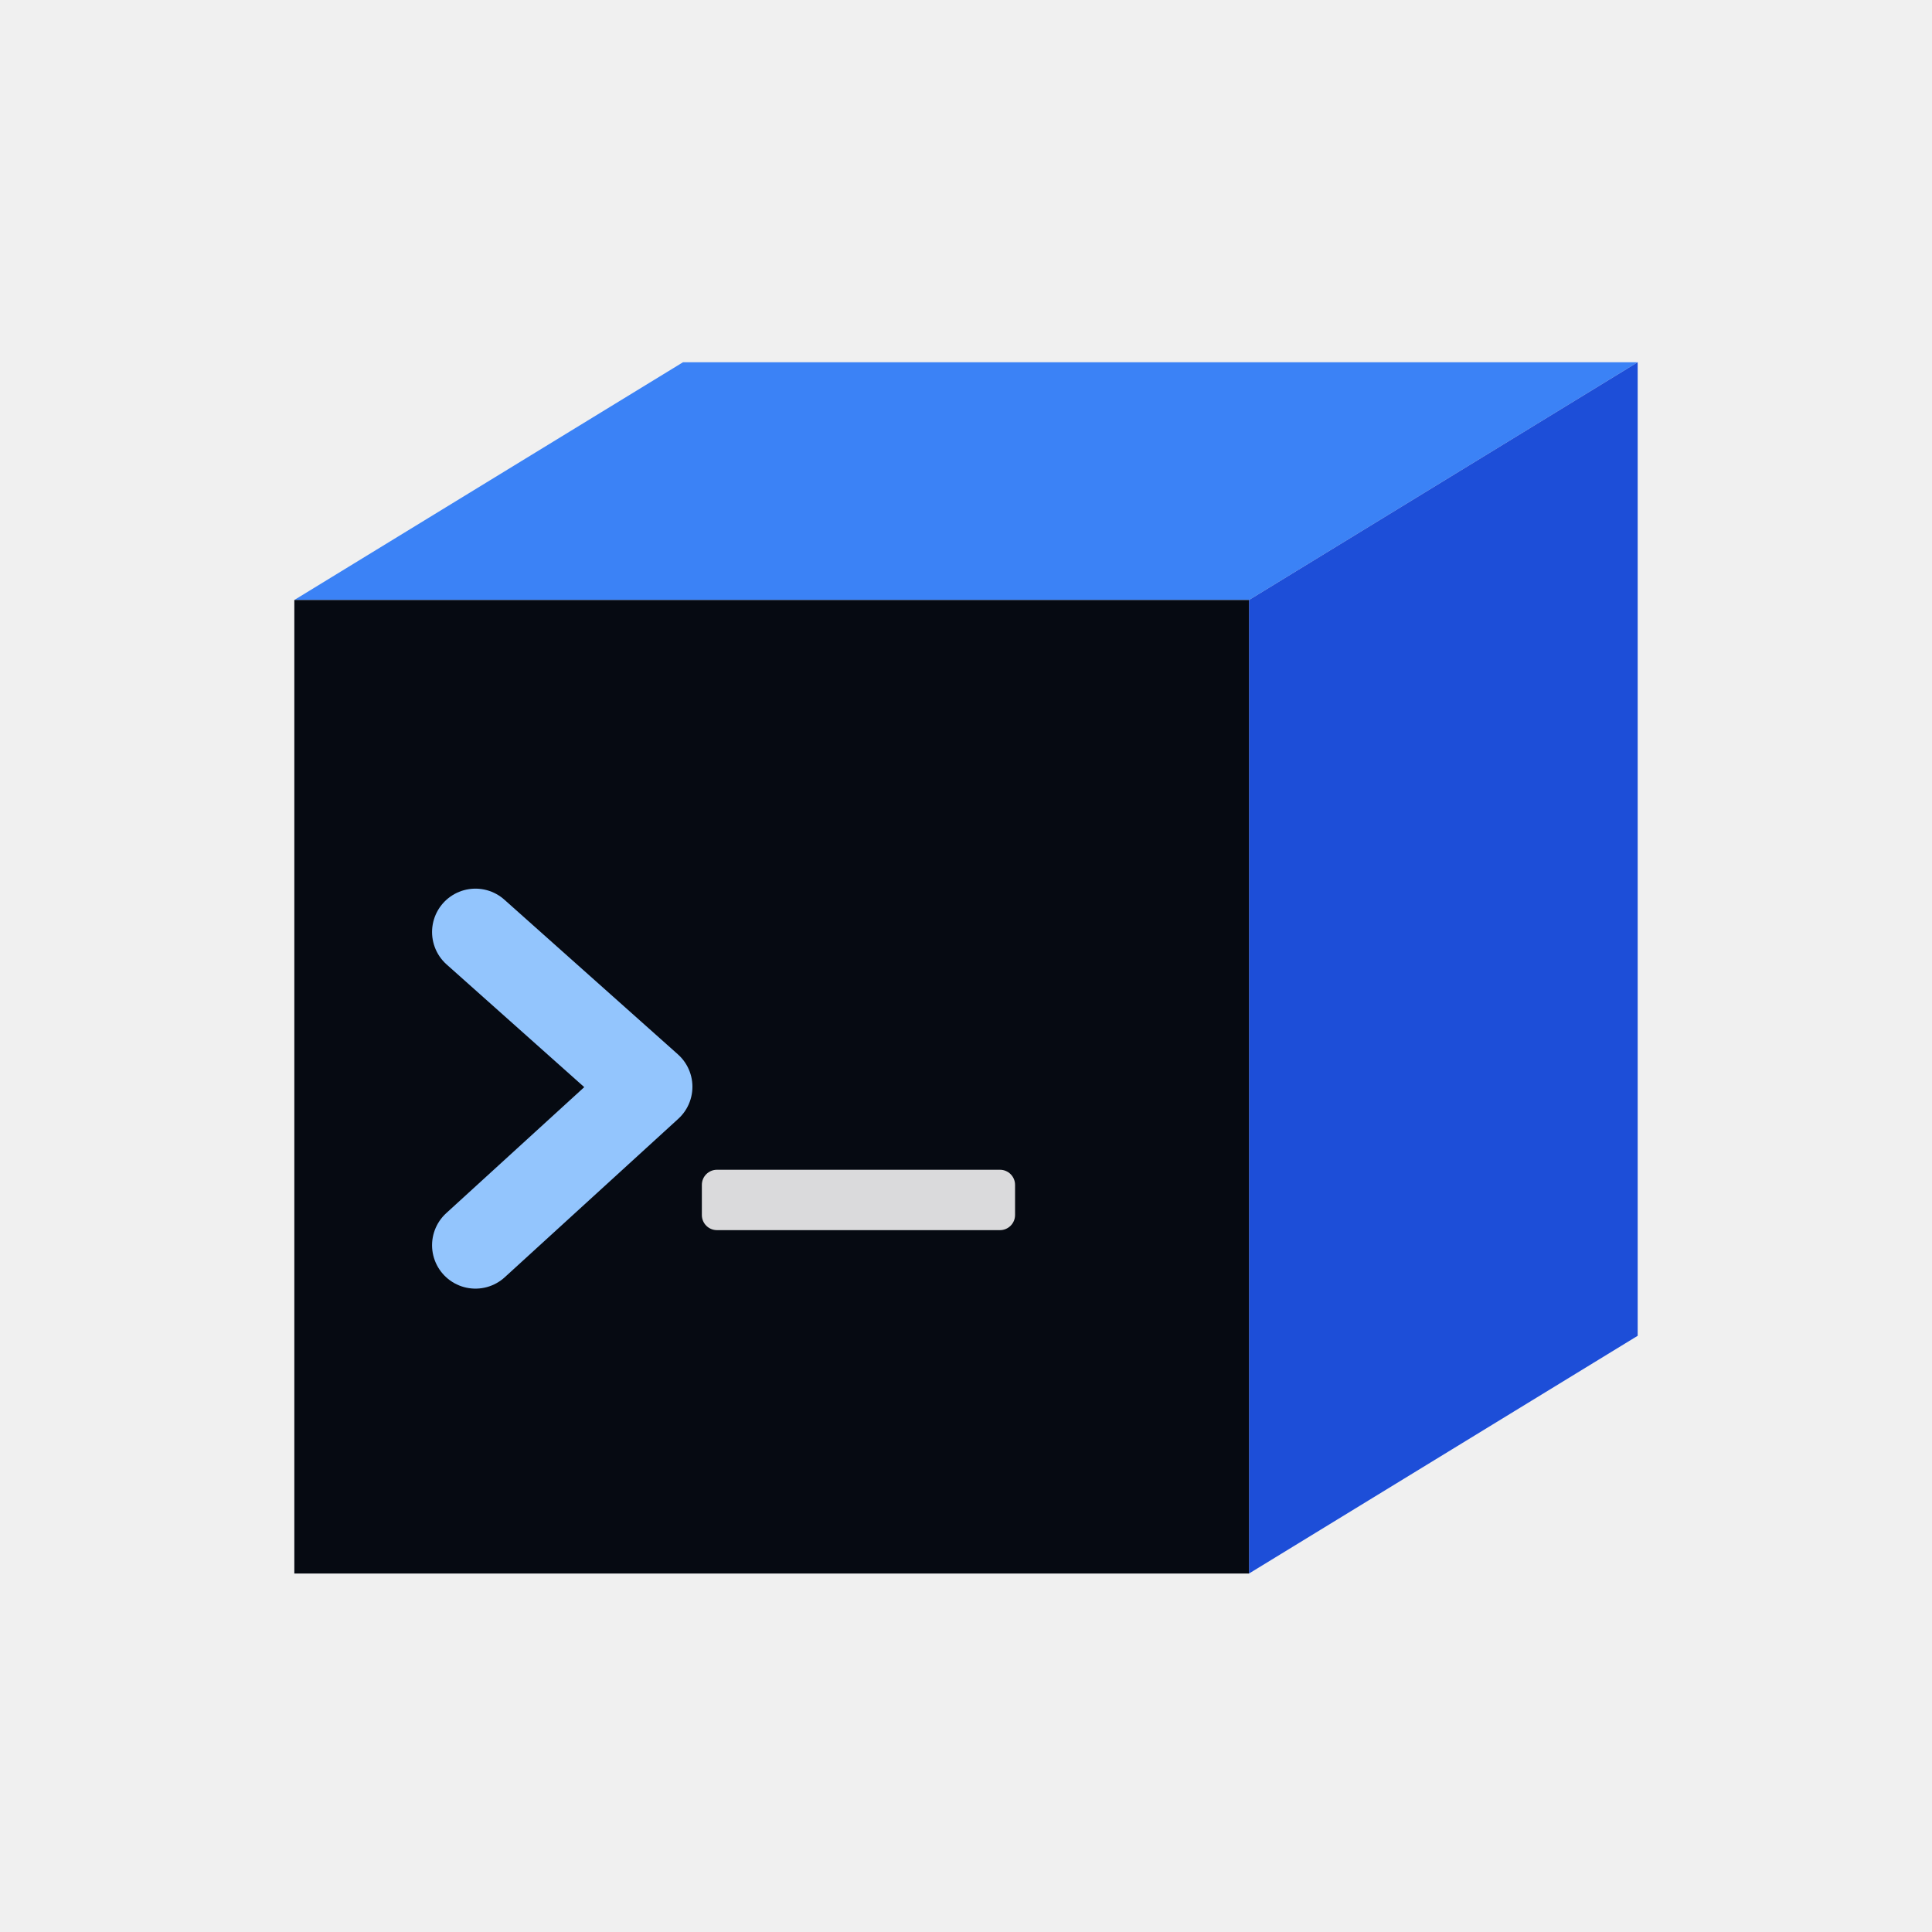
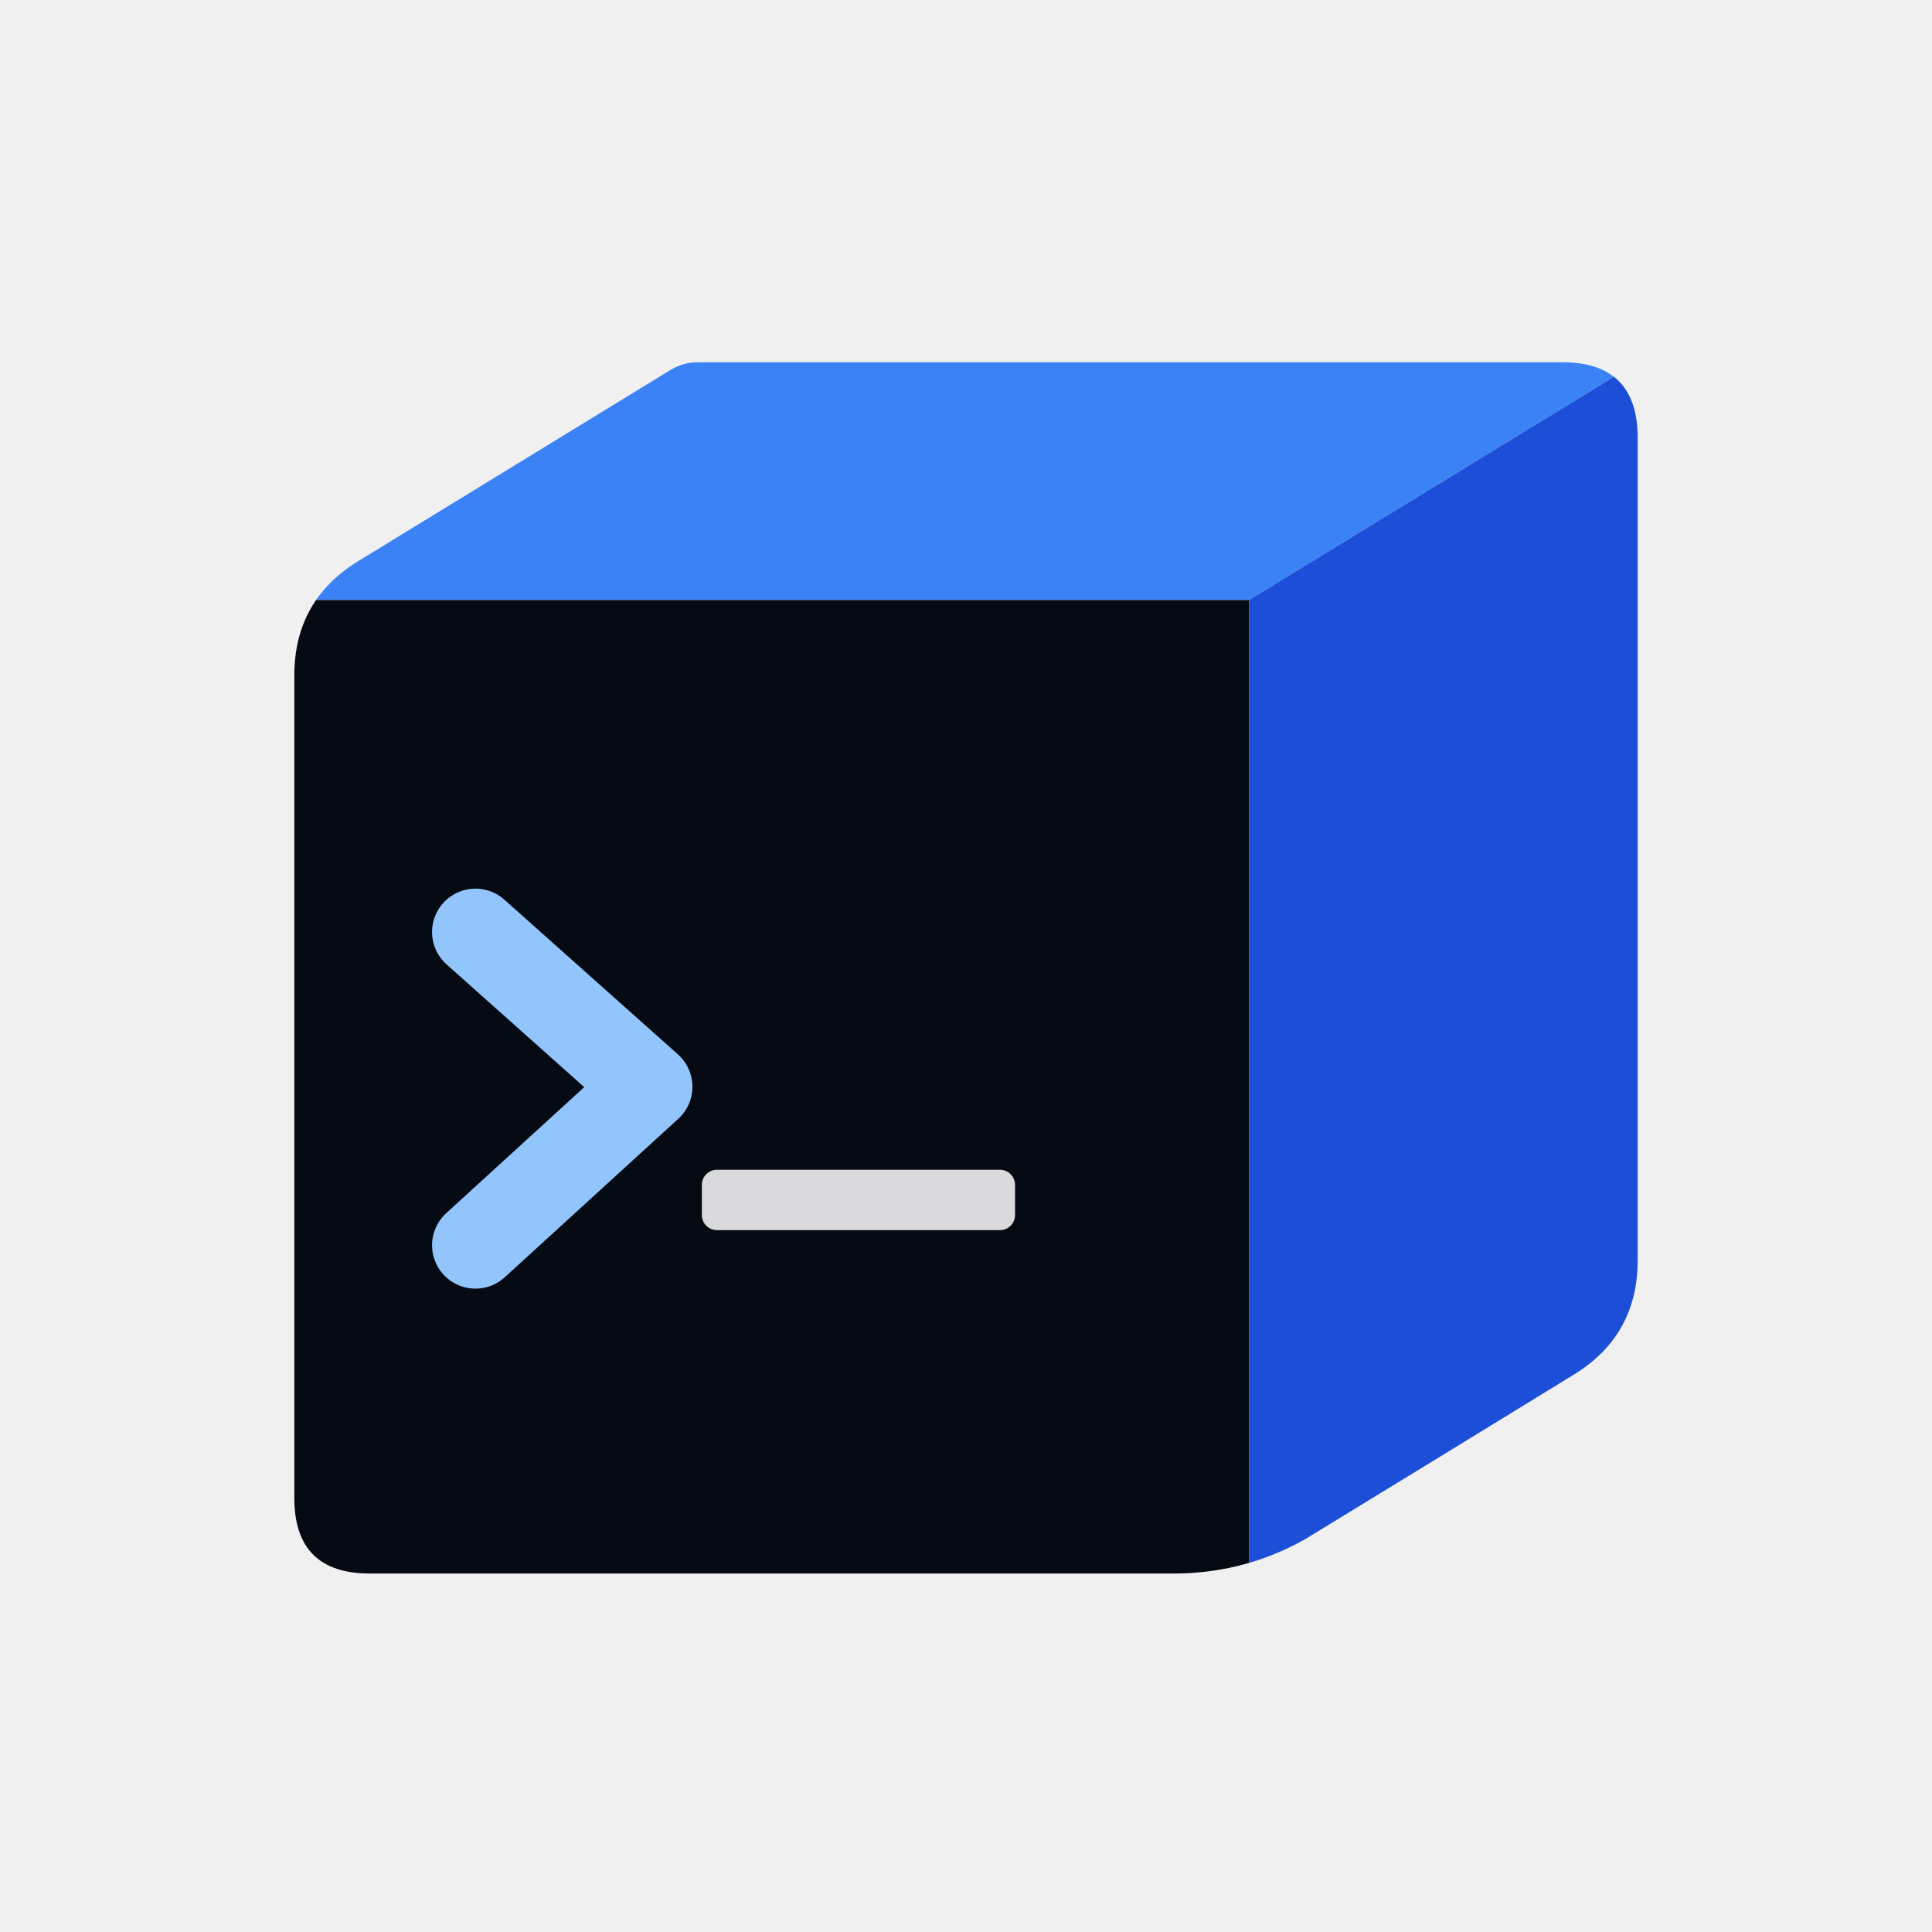
<svg xmlns="http://www.w3.org/2000/svg" viewBox="0 0 512 512">
-   <polygon points="78,159 181,96 434,96 331,159" fill="#3b82f6" />
-   <polygon points="331,159 434,96 434,354 331,417" fill="#1d4ed8" />
-   <polygon points="78,159 331,159 331,417 78,417" fill="#060a12" />
-   <polyline points="126,247 172,288 126,330" fill="none" stroke="#93c5fd" stroke-width="23" stroke-linecap="round" stroke-linejoin="round" />
-   <rect x="186" y="310" width="83" height="16" rx="4" fill="white" opacity="0.85" />
+   <defs>
+     <clipPath id="cube-clip">
+       <path d="M 185,96 L 414,96 Q 434,96 434,116 L 434,334 Q 434,354 416.9,364.4 L 348.1,406.6 Q 331,417 311,417 L 98,417 Q 78,417 78,397 L 78,179 Q 78,159 95.1,148.6 L 177.6,98.1 Q 181,96 185,96 Z" />
+     </clipPath>
+   </defs>
+   <g clip-path="url(#cube-clip)">
+     <polygon points="78,159 181,96 434,96 331,159" fill="#3b82f6" />
+     <polygon points="331,159 434,96 434,354 331,417" fill="#1d4ed8" />
+     <polygon points="78,159 331,159 331,417 78,417" fill="#060a12" />
+     <polyline points="126,247 172,288 126,330" fill="none" stroke="#93c5fd" stroke-width="23" stroke-linecap="round" stroke-linejoin="round" />
+     <rect x="186" y="310" width="83" height="16" rx="4" fill="white" opacity="0.85" />
+   </g>
</svg>
